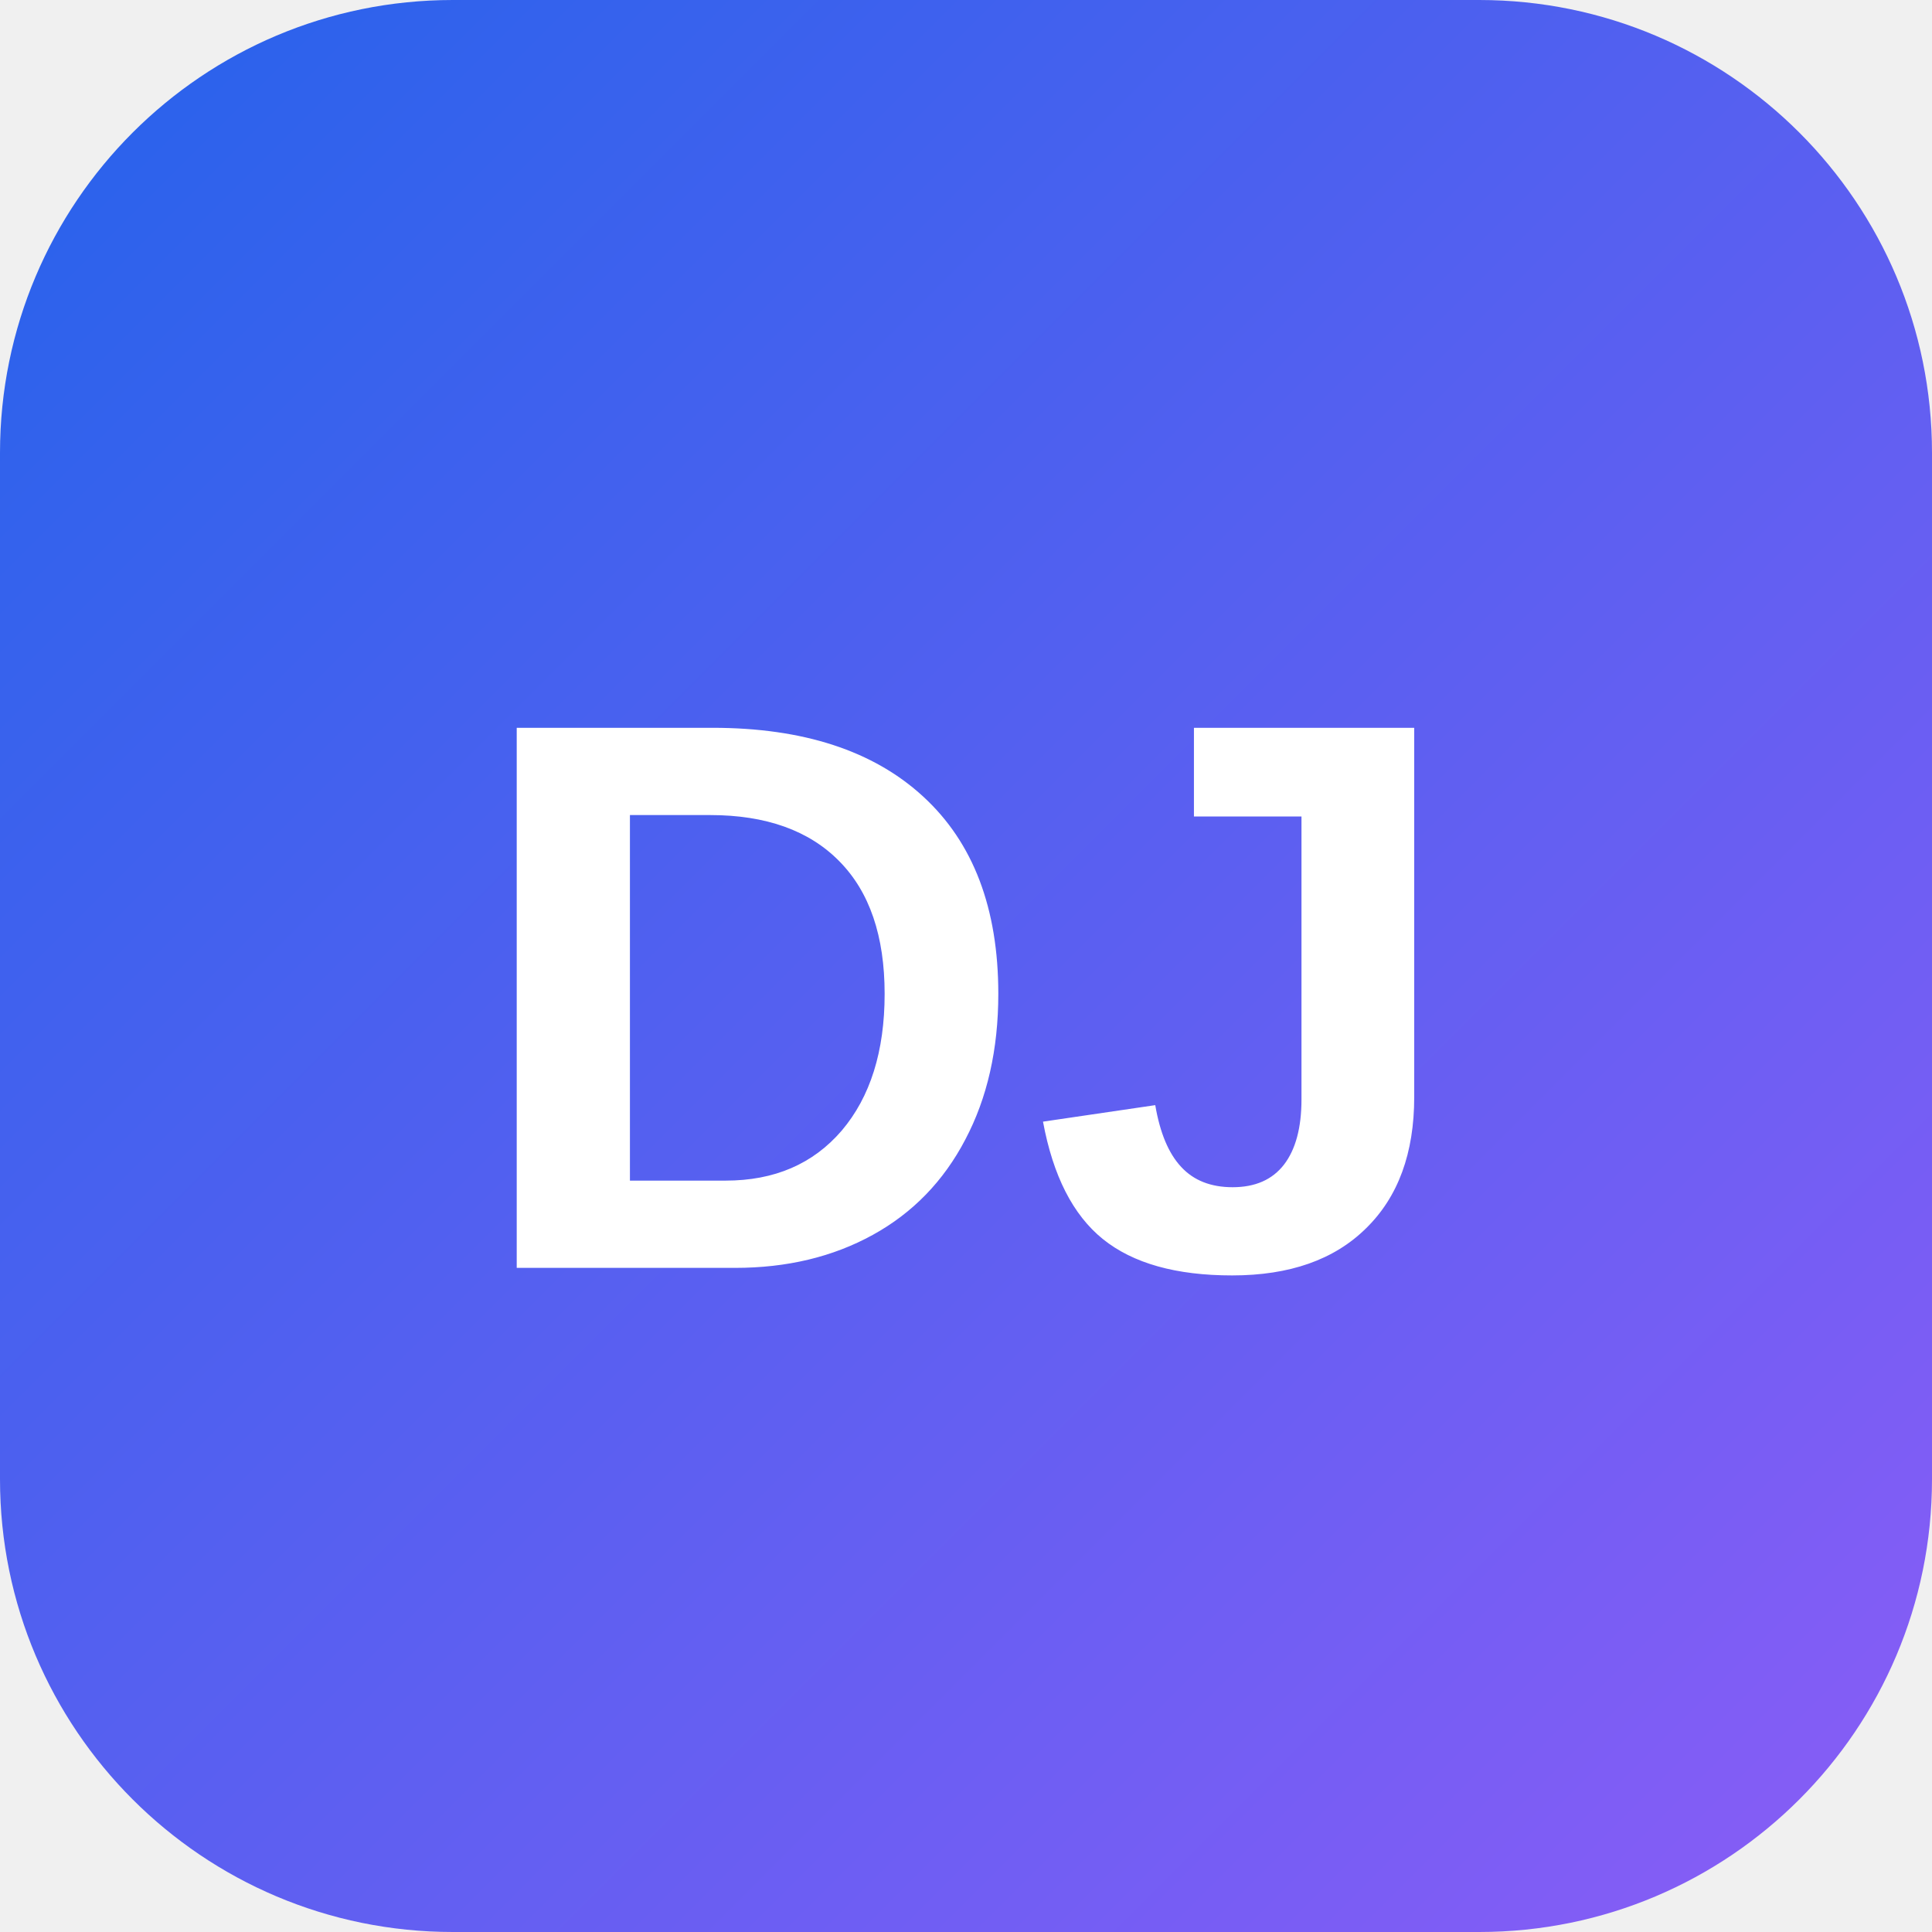
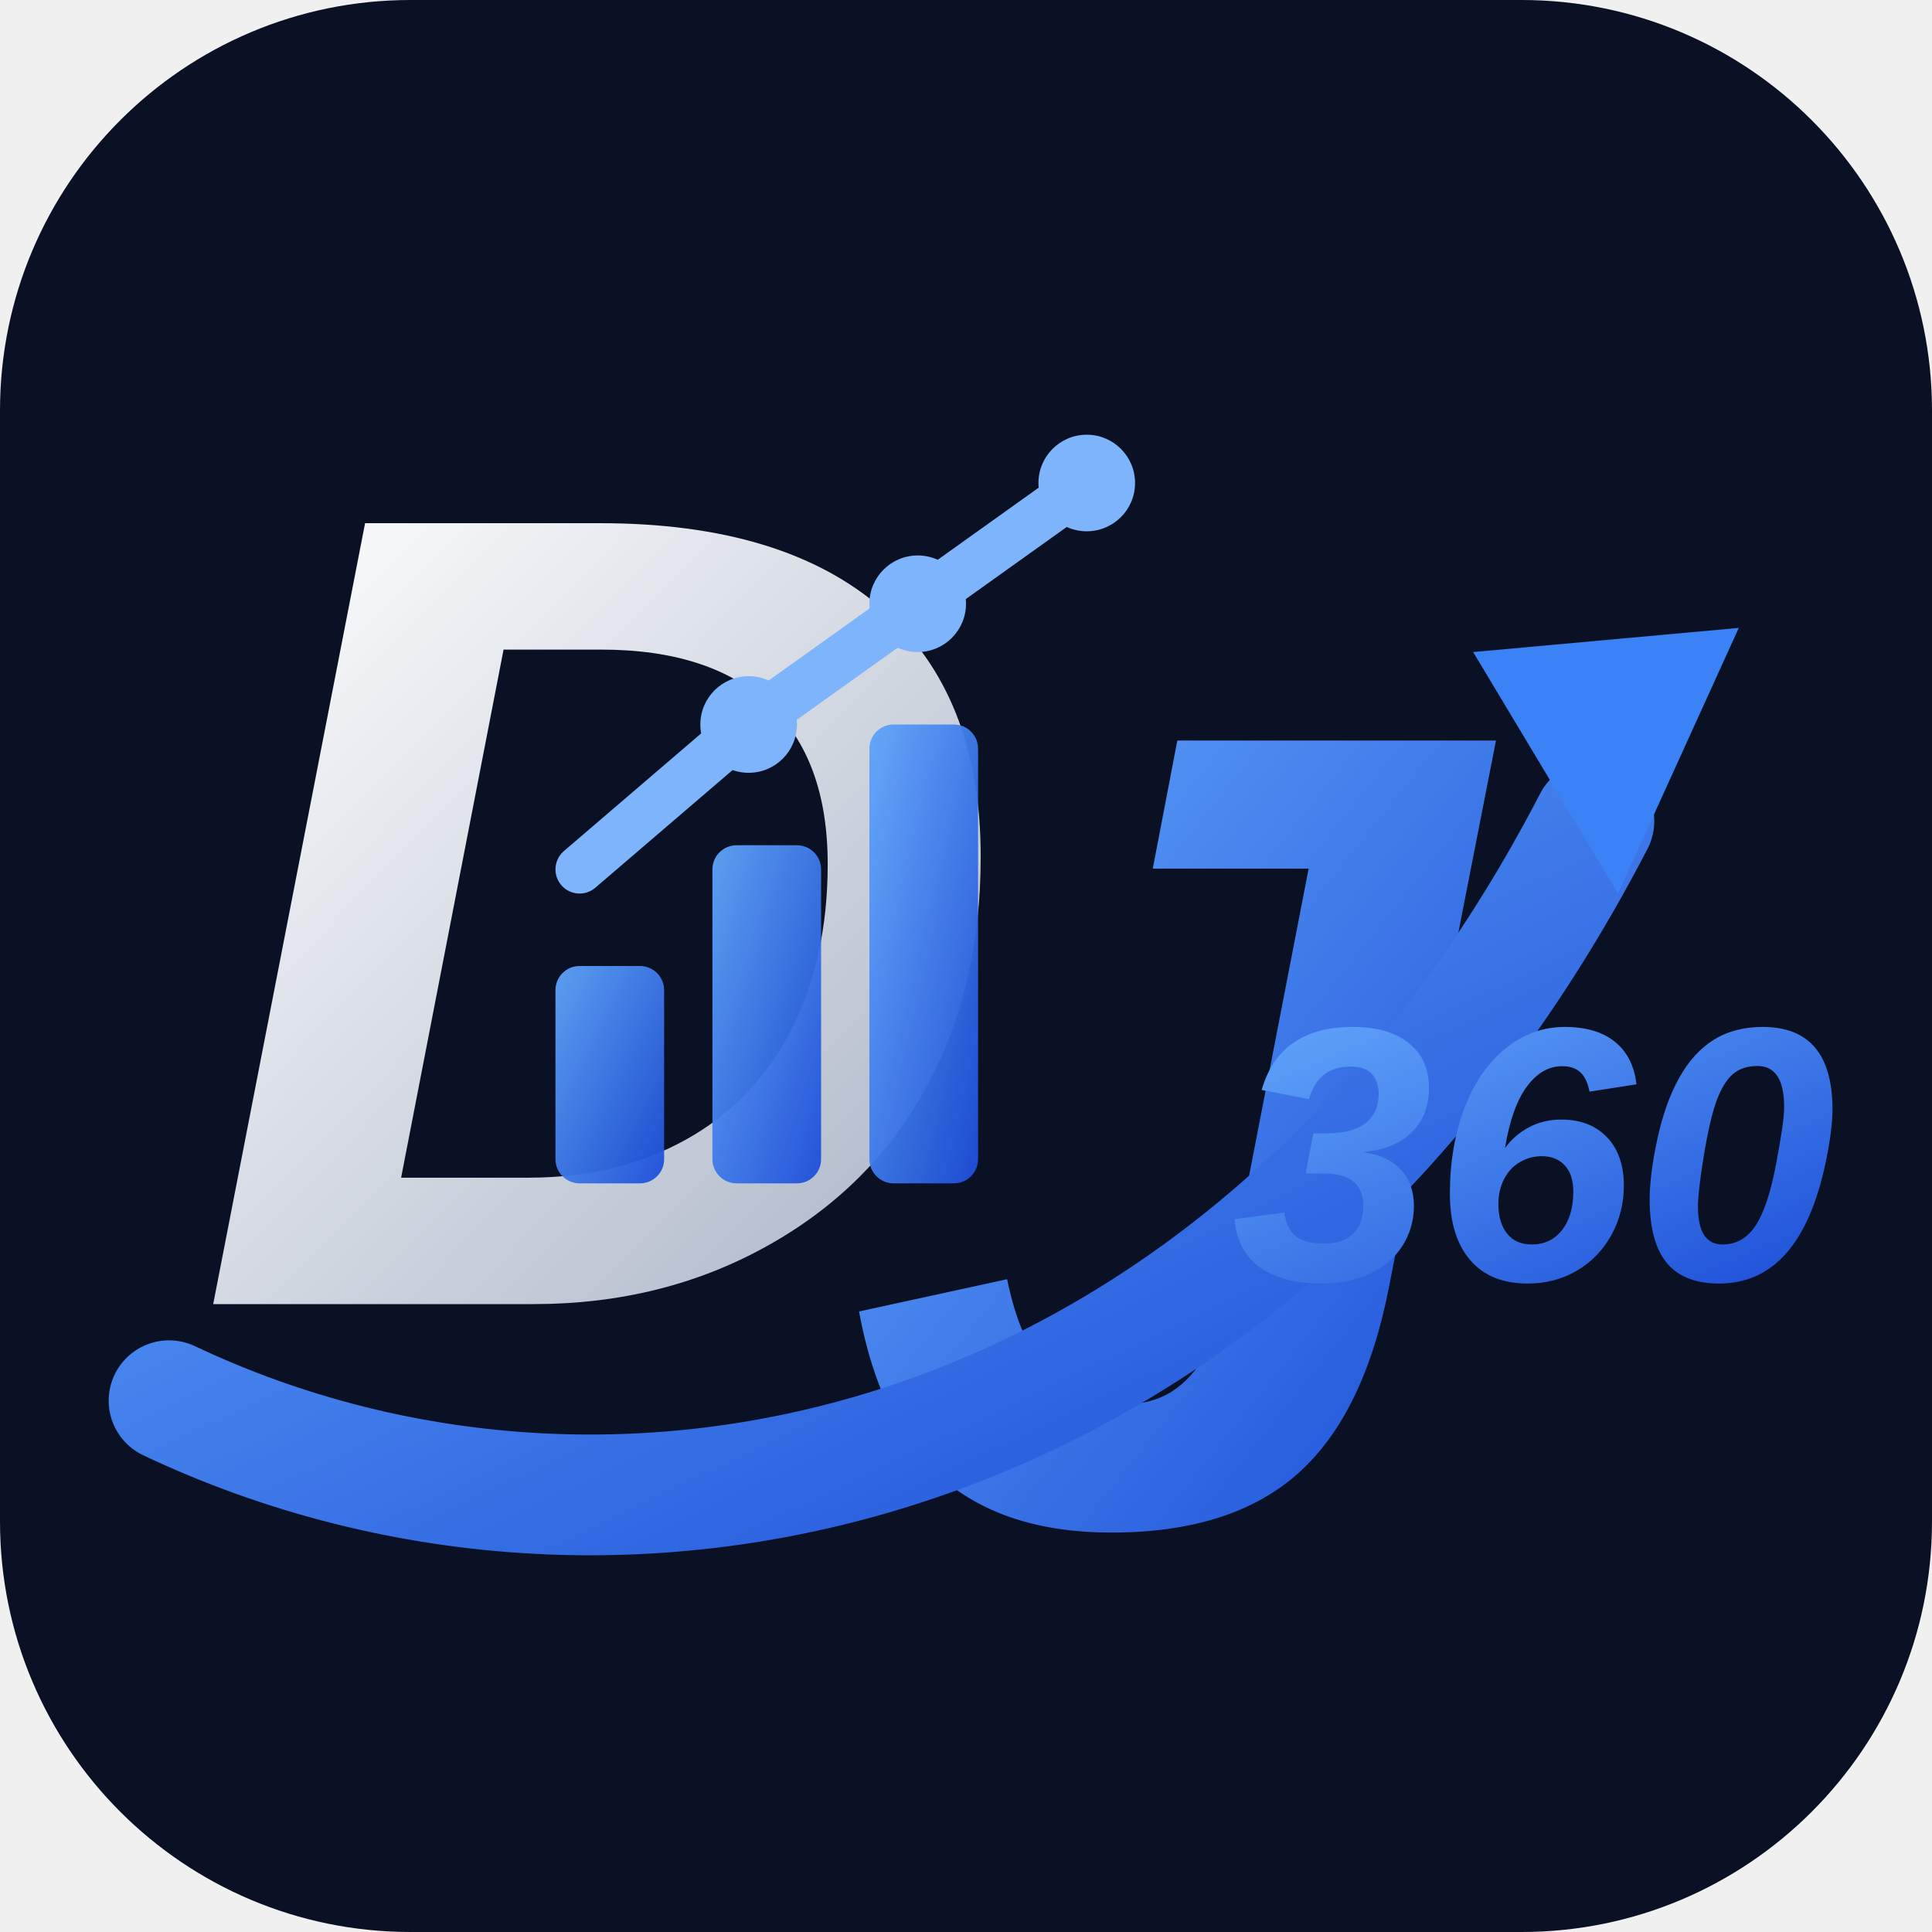
- <svg xmlns="http://www.w3.org/2000/svg" viewBox="0 0 64 64">
-   <defs>
-     <linearGradient id="g" x1="0" y1="0" x2="1" y2="1">
-       <stop offset="0" stop-color="#2563eb" />
-       <stop offset="1" stop-color="#8b5cf6" />
-     </linearGradient>
-   </defs>
-   <rect width="64" height="64" rx="15" fill="url(#g)" />
-   <text x="32" y="42" font-family="Arial, sans-serif" font-size="26" font-weight="800" fill="#fff" text-anchor="middle">DJ</text>
+ <svg xmlns="http://www.w3.org/2000/svg" viewBox="0 0 160 160">
+   <rect width="160" height="160" rx="34" fill="#0a1124" />
+   <g transform="translate(10,10)">
+     <defs>
+       <linearGradient id="dj-silver" x1="0" y1="0" x2="1" y2="1">
+         <stop offset="0" stop-color="#ffffff" />
+         <stop offset="1" stop-color="#a9b4c6" />
+       </linearGradient>
+       <linearGradient id="dj-blue" x1="0" y1="0" x2="1" y2="1">
+         <stop offset="0" stop-color="#60a5fa" />
+         <stop offset="1" stop-color="#1d4ed8" />
+       </linearGradient>
+     </defs>
+     <text x="6" y="98" font-family="Arial, Helvetica, sans-serif" font-size="94" font-weight="900" font-style="italic" fill="url(#dj-silver)">D</text>
+     <text x="60" y="116" font-family="Arial, Helvetica, sans-serif" font-size="94" font-weight="900" font-style="italic" fill="url(#dj-blue)">J</text>
+     <g fill="url(#dj-blue)" opacity="0.95">
+       <rect x="36" y="70" width="9" height="18" rx="2" />
+       <rect x="49" y="60" width="9" height="28" rx="2" />
+       <rect x="62" y="50" width="9" height="38" rx="2" />
+     </g>
+     <polyline points="38,62 52,50 66,40 80,30" stroke="#7db4fb" stroke-width="4" fill="none" stroke-linecap="round" stroke-linejoin="round" />
+     <circle cx="52" cy="50" r="4" fill="#7db4fb" />
+     <circle cx="66" cy="40" r="4" fill="#7db4fb" />
+     <circle cx="80" cy="30" r="4" fill="#7db4fb" />
+     <path d="M4 106 C 42 124, 94 112, 122 58" fill="none" stroke="url(#dj-blue)" stroke-width="10" stroke-linecap="round" />
+     <polygon points="112,44 134,42 124,64" fill="#3b82f6" />
+     <text x="92" y="96" font-family="Arial, Helvetica, sans-serif" font-size="30" font-weight="800" font-style="italic" fill="url(#dj-blue)">360</text>
+   </g>
</svg>
